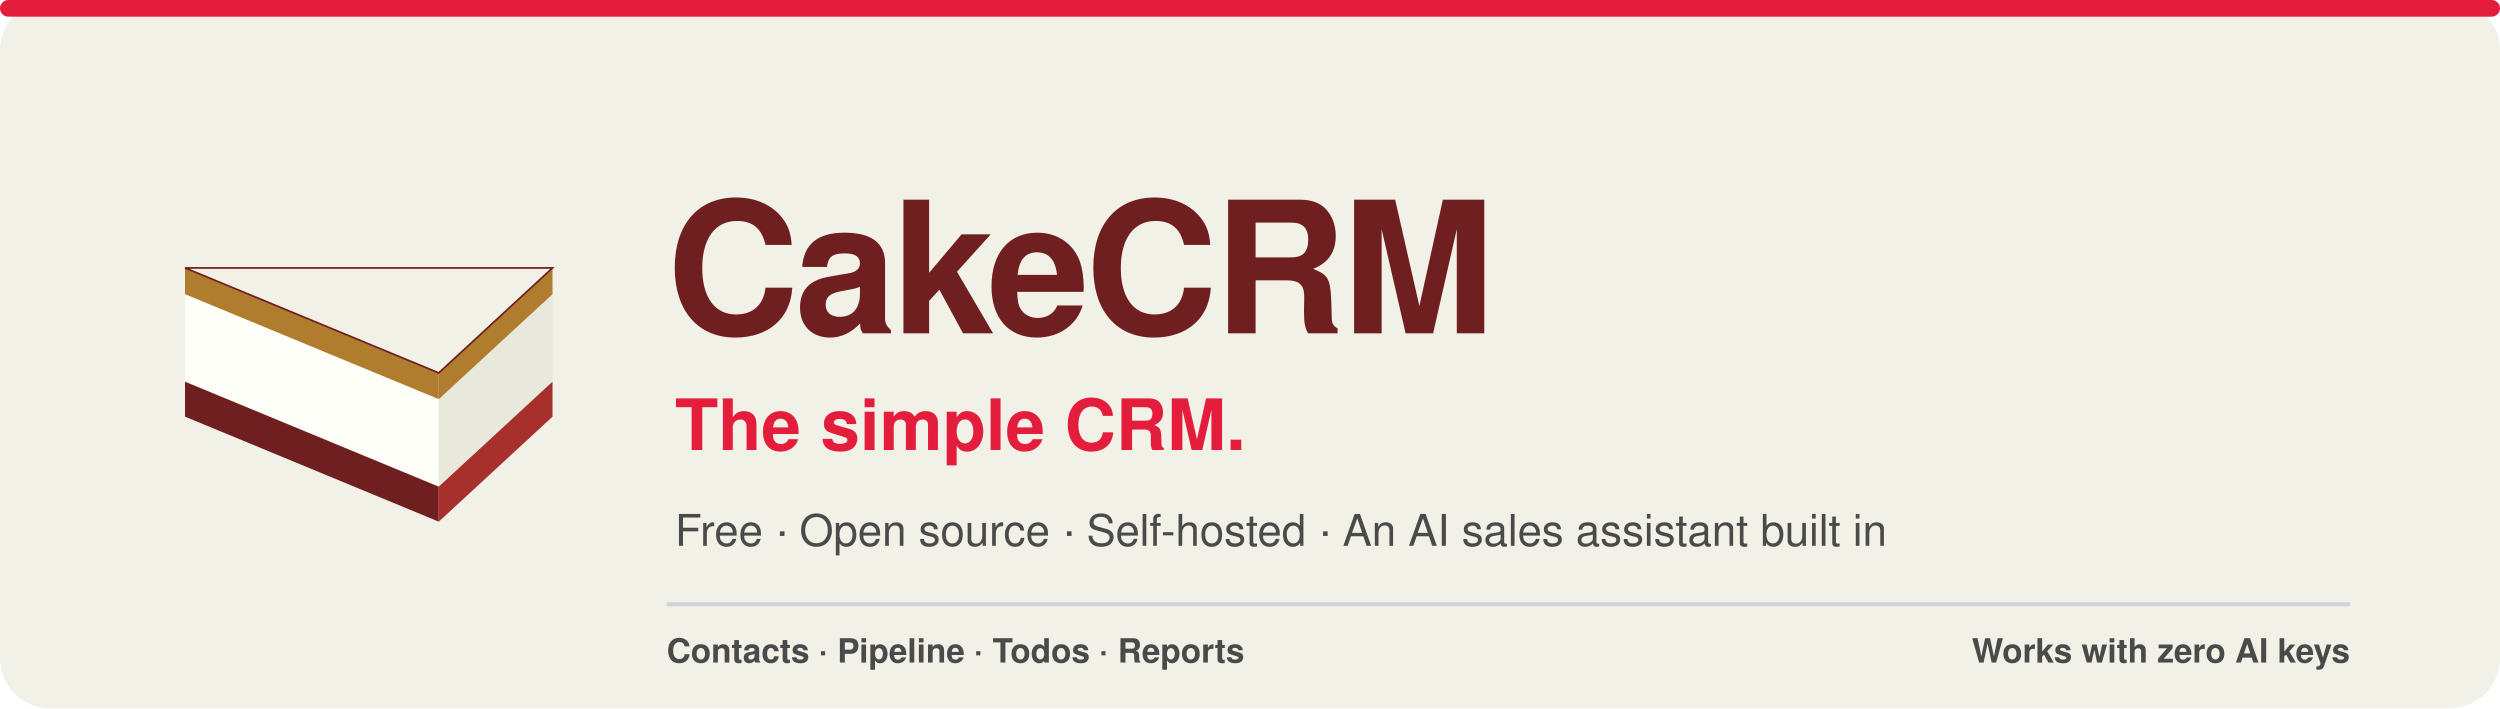
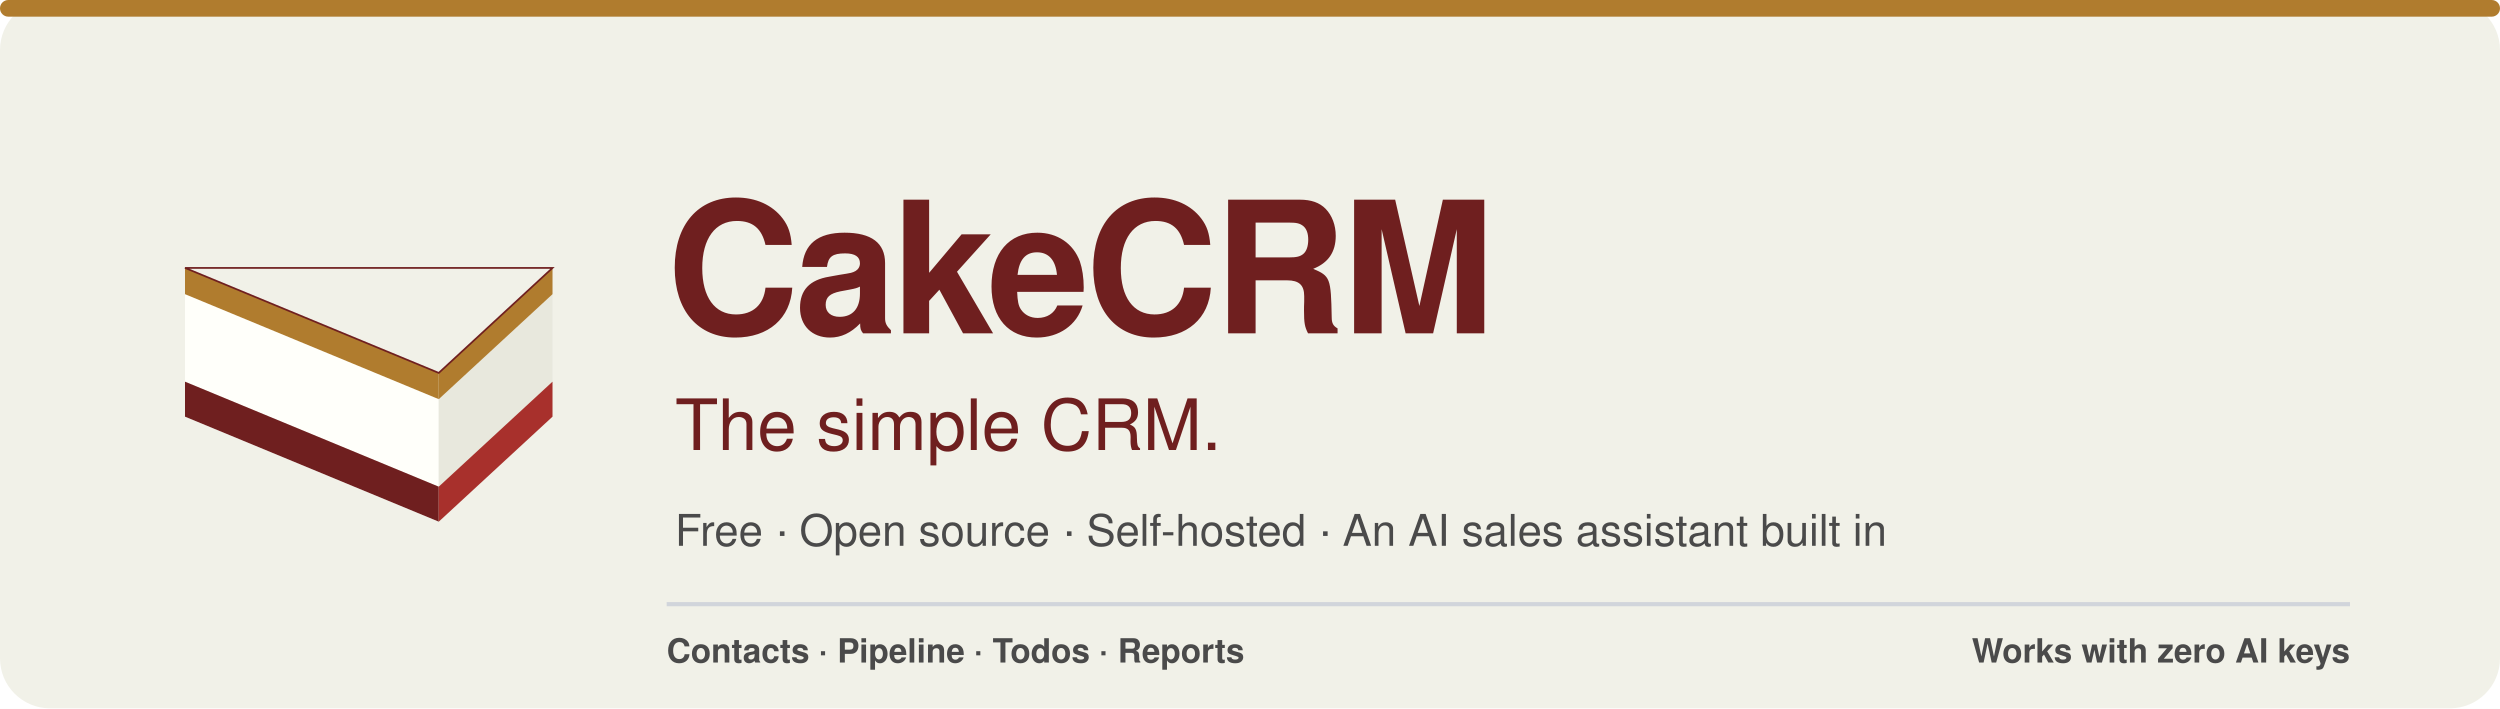
<svg xmlns="http://www.w3.org/2000/svg" width="1200" height="340" viewBox="0 0 1200 340" role="img" aria-label="CakeCRM — the simple CRM. Free, open source, self-hosted, with an AI sales assistant built in.">
  <rect width="1200" height="340" rx="24" fill="#f1f1e8" />
-   <rect x="0" y="0" width="1200" height="8" rx="4" fill="#e31d3b" />
+   <rect x="0" y="0" width="1200" height="8" rx="4" fill="#b07c2e" />
  <g transform="translate(72,74) scale(2.1)">
    <polygon points="8,26 66,50 66,84 8,60" fill="#fffffa" />
    <polygon points="66,50 92,26 92,60 66,84" fill="#e8e8dd" />
    <polygon points="8,26 92,26 66,50" fill="#f1f1e8" />
    <polygon points="8,26 66,50 66,56 8,32" fill="#b07c2e" />
    <polygon points="66,50 92,26 92,32 66,56" fill="#b07c2e" />
    <polygon points="8,52 66,76 66,84 8,60" fill="#6f1f1f" />
    <polygon points="66,76 92,52 92,60 66,84" fill="#a8302c" />
    <polygon points="8,26 92,26 66,50" fill="none" stroke="#6f1f1f" stroke-width="0.4" stroke-linejoin="miter" />
  </g>
  <g font-family="Montserrat, 'Helvetica Neue', Helvetica, Arial, sans-serif">
    <text x="320" y="160" font-size="88" font-weight="800" fill="#6f1f1f" letter-spacing="-2">CakeCRM</text>
-     <text x="324" y="216" font-size="34" font-weight="600" fill="#e31d3b">The simple CRM.</text>
+     <text x="324" y="216" font-size="34" font-weight="500" fill="#6f1f1f">The simple CRM.</text>
    <text x="324" y="262" font-size="21" font-weight="500" fill="#4a4a4a">Free · Open source · Self-hosted · An AI sales assistant built in</text>
  </g>
  <line x1="320" y1="290" x2="1128" y2="290" stroke="#d1d5db" stroke-width="2" />
  <g font-family="Montserrat, 'Helvetica Neue', Helvetica, Arial, sans-serif" font-size="16" font-weight="600" fill="#4a4a4a">
    <text x="320" y="318">Contacts · Pipeline · Todos · Reports</text>
    <text x="1128" y="318" text-anchor="end">Works with zero AI keys</text>
  </g>
</svg>
